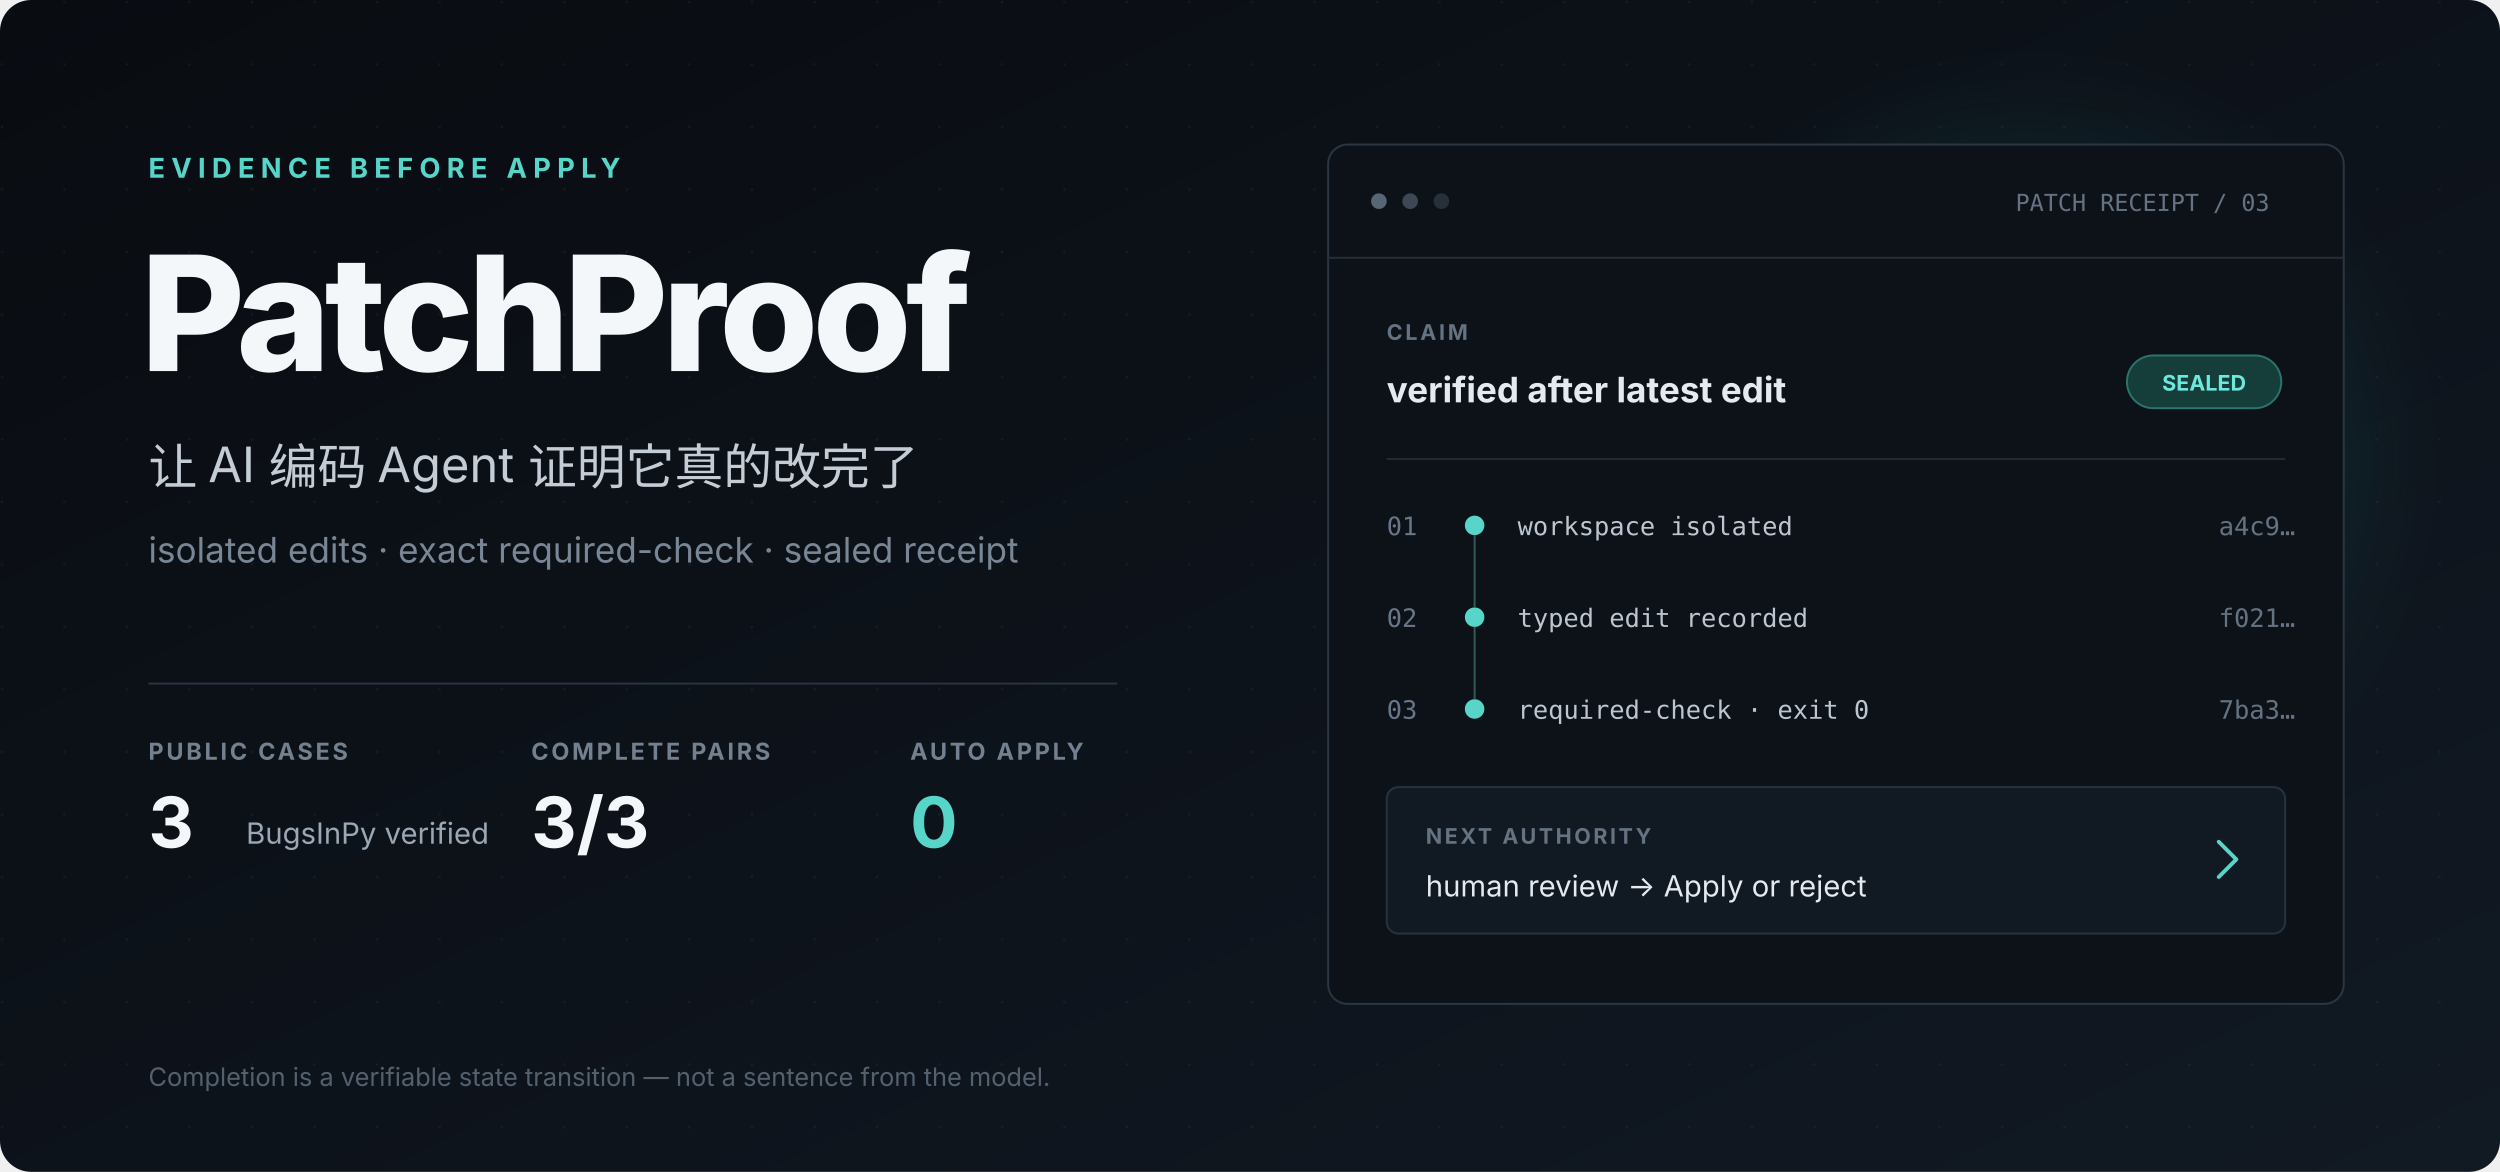
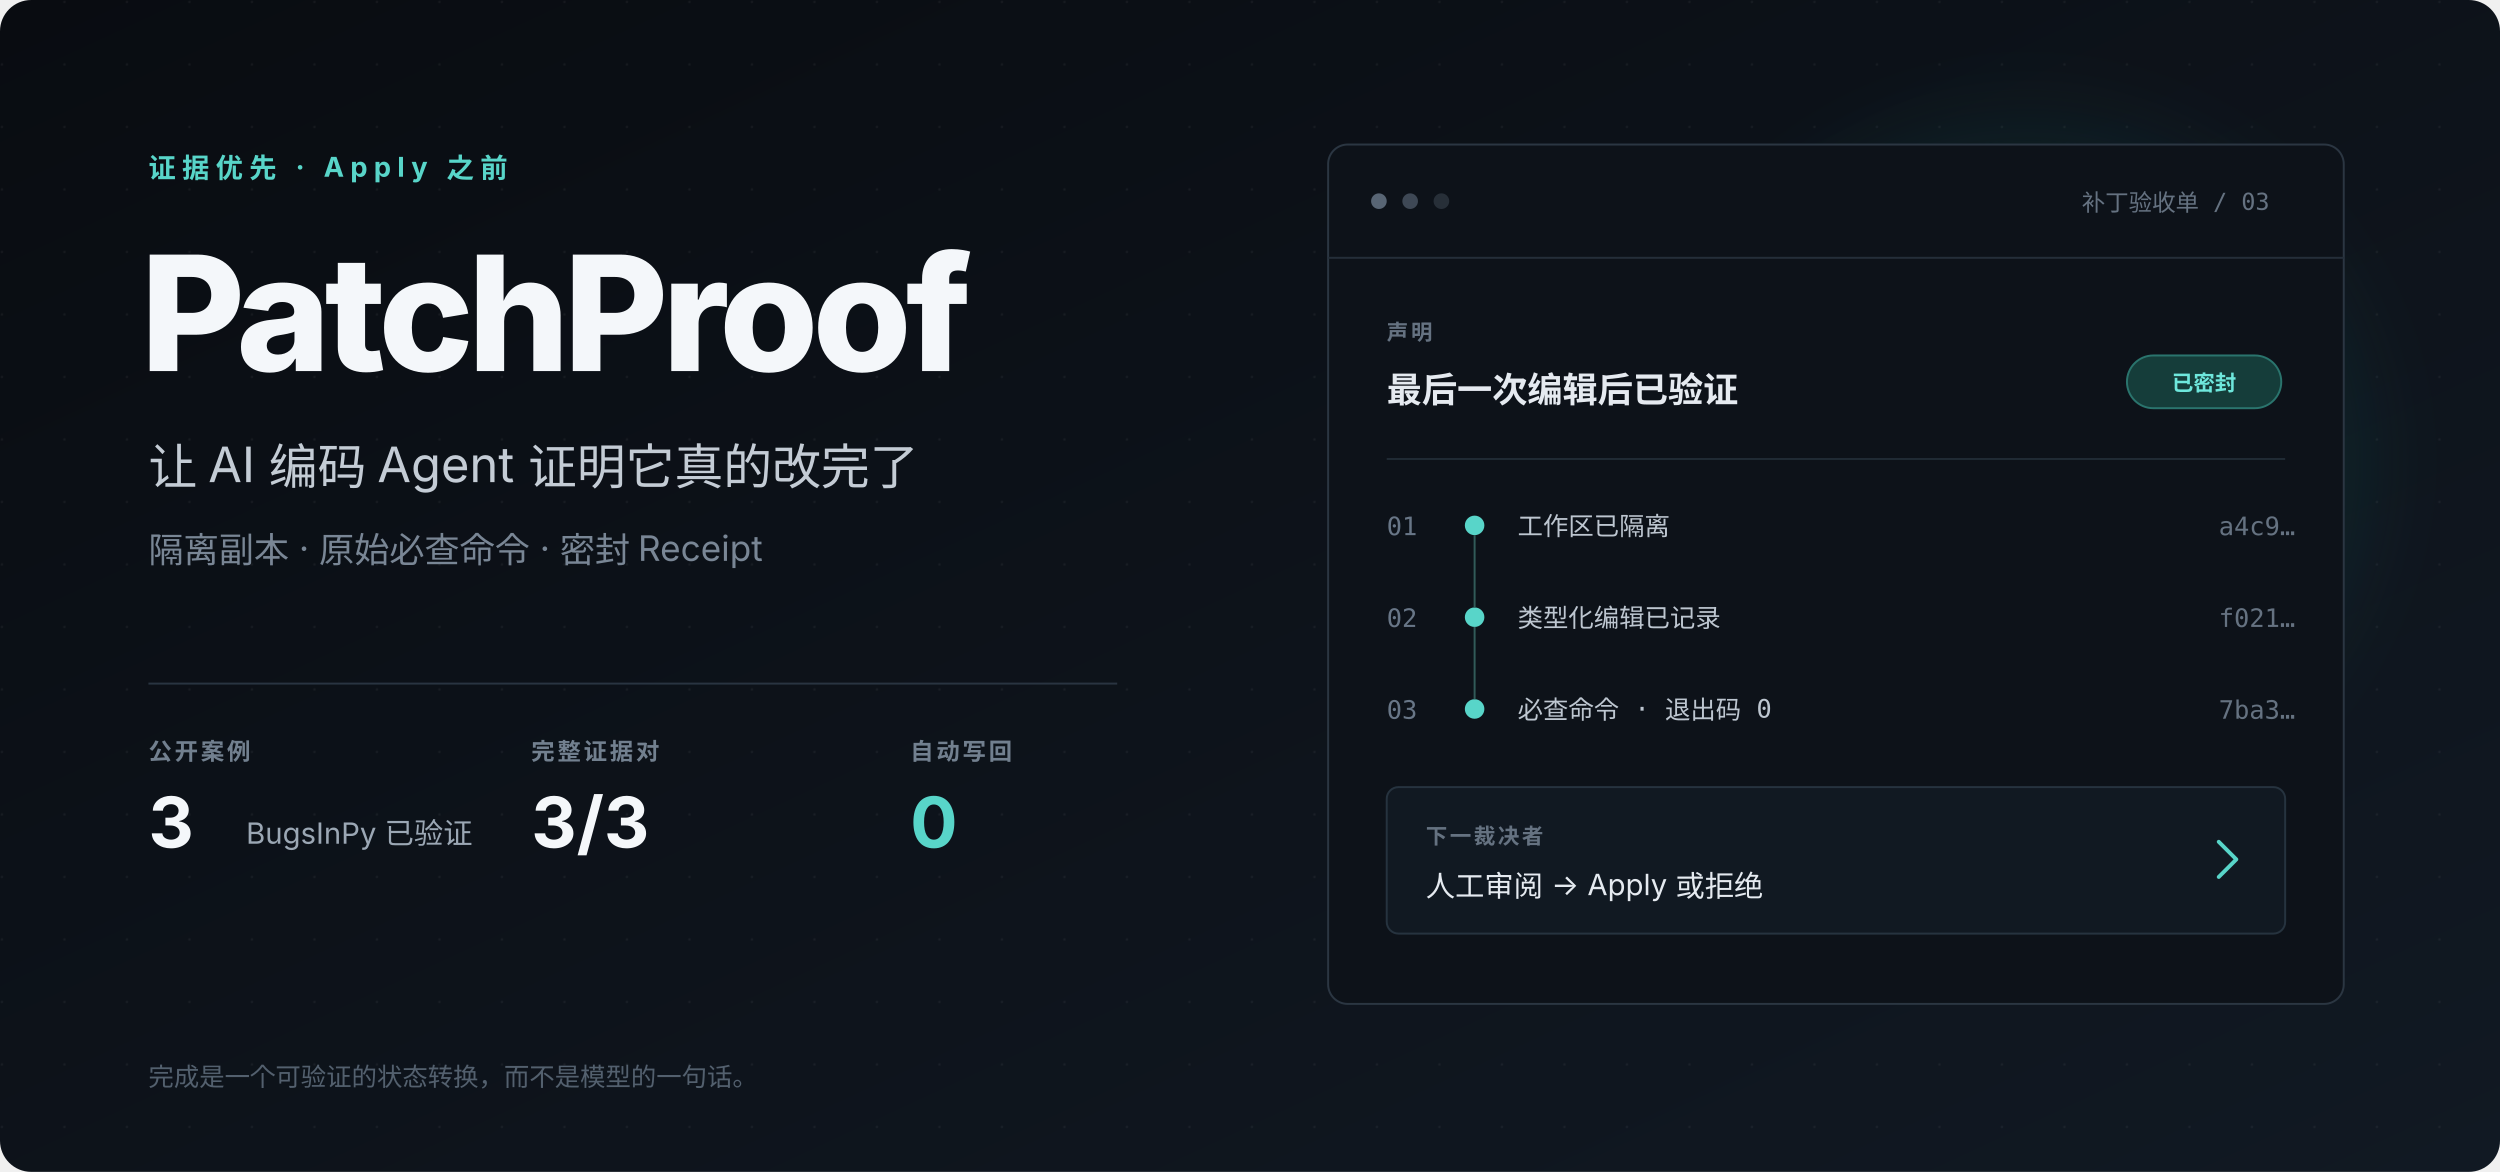
<svg xmlns="http://www.w3.org/2000/svg" width="1280" height="600" viewBox="0 0 1280 600" role="img" aria-labelledby="title desc">
  <defs>
    <linearGradient id="background" x1="0" y1="0" x2="1" y2="1">
      <stop offset="0" stop-color="#090c11" />
      <stop offset="1" stop-color="#111923" />
    </linearGradient>
    <linearGradient id="edge" x1="0" y1="0" x2="1" y2="0">
      <stop offset="0" stop-color="#27313d" />
      <stop offset="0.55" stop-color="#4fd1c5" stop-opacity=".7" />
      <stop offset="1" stop-color="#27313d" />
    </linearGradient>
    <pattern id="grain" width="32" height="32" patternUnits="userSpaceOnUse">
      <circle cx="1" cy="1" r=".7" fill="#ffffff" opacity=".045" />
    </pattern>
    <filter id="softGlow" x="-30%" y="-30%" width="160%" height="160%">
      <feGaussianBlur stdDeviation="18" />
    </filter>
  </defs>
  <rect width="1280" height="600" rx="16" fill="url(#background)" />
  <rect width="1280" height="600" rx="16" fill="url(#grain)" />
  <path d="M0 1H1280" stroke="url(#edge)" />
  <circle cx="1038" cy="236" r="180" fill="#1aa69a" opacity=".08" filter="url(#softGlow)" />
-   <g font-family="Inter, ui-sans-serif, system-ui, -apple-system, BlinkMacSystemFont, 'Segoe UI', sans-serif">
-     <text x="76" y="91" fill="#58d5c9" font-size="14" font-weight="700" letter-spacing="3.2">EVIDENCE BEFORE APPLY</text>
+   <g font-family="Inter, ui-sans-serif, system-ui, -apple-system, BlinkMacSystemFont, 'Segoe UI', 'Microsoft YaHei', sans-serif">
+     <text x="76" y="91" fill="#58d5c9" font-size="14" font-weight="700" letter-spacing="3.2">证据优先 · Apply 之前</text>
    <text x="72" y="190" fill="#f4f7fa" font-size="82" font-weight="760" letter-spacing="-3">PatchProof</text>
    <text x="76" y="248" fill="#c4ccd5" font-size="25" font-weight="430">让 AI 编码 Agent 证明它真的改完了</text>
-     <text x="76" y="288" fill="#798695" font-size="18">isolated edits · exact required-check · sealed receipt</text>
+     <text x="76" y="288" fill="#798695" font-size="18">隔离副本 · 原始必查命令 · 密封 Receipt</text>
    <g transform="translate(76 350)">
      <path d="M0 0H496" stroke="#293441" />
-       <text x="0" y="39" fill="#72808f" font-size="12" font-weight="700" letter-spacing="1.4">PUBLIC CASES</text>
+       <text x="0" y="39" fill="#72808f" font-size="12" font-weight="700" letter-spacing="1.4">公开案例</text>
      <text x="0" y="84" fill="#f4f7fa" font-size="36" font-weight="700">3</text>
-       <text x="50" y="82" fill="#9ba7b4" font-size="15">BugsInPy verified</text>
-       <text x="196" y="39" fill="#72808f" font-size="12" font-weight="700" letter-spacing="1.4">COMPLETE PAIRS</text>
+       <text x="50" y="82" fill="#9ba7b4" font-size="15">BugsInPy 已验证</text>
+       <text x="196" y="39" fill="#72808f" font-size="12" font-weight="700" letter-spacing="1.4">完整证据对</text>
      <text x="196" y="84" fill="#f4f7fa" font-size="36" font-weight="700">3/3</text>
-       <text x="390" y="39" fill="#72808f" font-size="12" font-weight="700" letter-spacing="1.4">AUTO APPLY</text>
+       <text x="390" y="39" fill="#72808f" font-size="12" font-weight="700" letter-spacing="1.4">自动写回</text>
      <text x="390" y="84" fill="#58d5c9" font-size="36" font-weight="700">0</text>
    </g>
    <g transform="translate(680 74)">
      <rect width="520" height="440" rx="10" fill="#0d1219" stroke="#2b3642" />
      <path d="M0 58H520" stroke="#242e39" />
      <circle cx="26" cy="29" r="4" fill="#586574" />
      <circle cx="42" cy="29" r="4" fill="#586574" opacity=".65" />
      <circle cx="58" cy="29" r="4" fill="#586574" opacity=".35" />
-       <text x="482" y="34" text-anchor="end" fill="#657281" font-size="12" font-family="ui-monospace, SFMono-Regular, Consolas, monospace">PATCH RECEIPT / 03</text>
-       <text x="30" y="100" fill="#657281" font-size="11" font-weight="700" letter-spacing="1.4">CLAIM</text>
-       <text x="30" y="132" fill="#e5eaf0" font-size="18" font-weight="650">verified after latest edit</text>
+       <text x="482" y="34" text-anchor="end" fill="#657281" font-size="12" font-family="ui-monospace, SFMono-Regular, Consolas, monospace">补丁验收单 / 03</text>
+       <text x="30" y="100" fill="#657281" font-size="11" font-weight="700" letter-spacing="1.4">声明</text>
+       <text x="30" y="132" fill="#e5eaf0" font-size="18" font-weight="650">最后一次编辑后已验证</text>
      <rect x="409" y="108" width="79" height="27" rx="13.5" fill="#153d3a" stroke="#2a746d" />
-       <text x="448.5" y="126" text-anchor="middle" fill="#6ee7dc" font-size="11" font-weight="700">SEALED</text>
+       <text x="448.5" y="126" text-anchor="middle" fill="#6ee7dc" font-size="11" font-weight="700">已密封</text>
      <path d="M30 161H490" stroke="#202a34" />
-       <g font-family="ui-monospace, SFMono-Regular, Consolas, monospace" font-size="13">
+       <g font-family="ui-monospace, SFMono-Regular, Consolas, monospace, 'Microsoft YaHei'" font-size="13">
        <text x="30" y="200" fill="#687687">01</text>
        <circle cx="75" cy="195" r="5" fill="#58d5c9" />
-         <text x="97" y="200" fill="#bdc6d0">workspace isolated</text>
+         <text x="97" y="200" fill="#bdc6d0">工作区已隔离</text>
        <text x="456" y="200" fill="#657281">a4c9…</text>
        <text x="30" y="247" fill="#687687">02</text>
        <circle cx="75" cy="242" r="5" fill="#58d5c9" />
-         <text x="97" y="247" fill="#bdc6d0">typed edit recorded</text>
+         <text x="97" y="247" fill="#bdc6d0">类型化编辑已记录</text>
        <text x="456" y="247" fill="#657281">f021…</text>
        <text x="30" y="294" fill="#687687">03</text>
        <circle cx="75" cy="289" r="5" fill="#58d5c9" />
-         <text x="97" y="294" fill="#bdc6d0">required-check · exit 0</text>
+         <text x="97" y="294" fill="#bdc6d0">必查命令 · 退出码 0</text>
        <text x="456" y="294" fill="#657281">7ba3…</text>
      </g>
      <path d="M75 200V237M75 247V284" stroke="#315b59" />
      <rect x="30" y="329" width="460" height="75" rx="6" fill="#111922" stroke="#26333f" />
-       <text x="50" y="358" fill="#657281" font-size="11" font-weight="700" letter-spacing="1.3">NEXT AUTHORITY</text>
-       <text x="50" y="385" fill="#e5eaf0" font-size="15">human review → Apply or reject</text>
+       <text x="50" y="358" fill="#657281" font-size="11" font-weight="700" letter-spacing="1.3">下一裁决者</text>
+       <text x="50" y="385" fill="#e5eaf0" font-size="15">人工审阅 → Apply 或拒绝</text>
      <path d="M456 357l9 9-9 9" fill="none" stroke="#58d5c9" stroke-width="2" stroke-linecap="round" stroke-linejoin="round" />
    </g>
-     <text x="76" y="556" fill="#53606e" font-size="13">Completion is a verifiable state transition — not a sentence from the model.</text>
+     <text x="76" y="556" fill="#53606e" font-size="13">完成是一个可验证的状态转换，而不是模型的一句话。</text>
  </g>
</svg>
